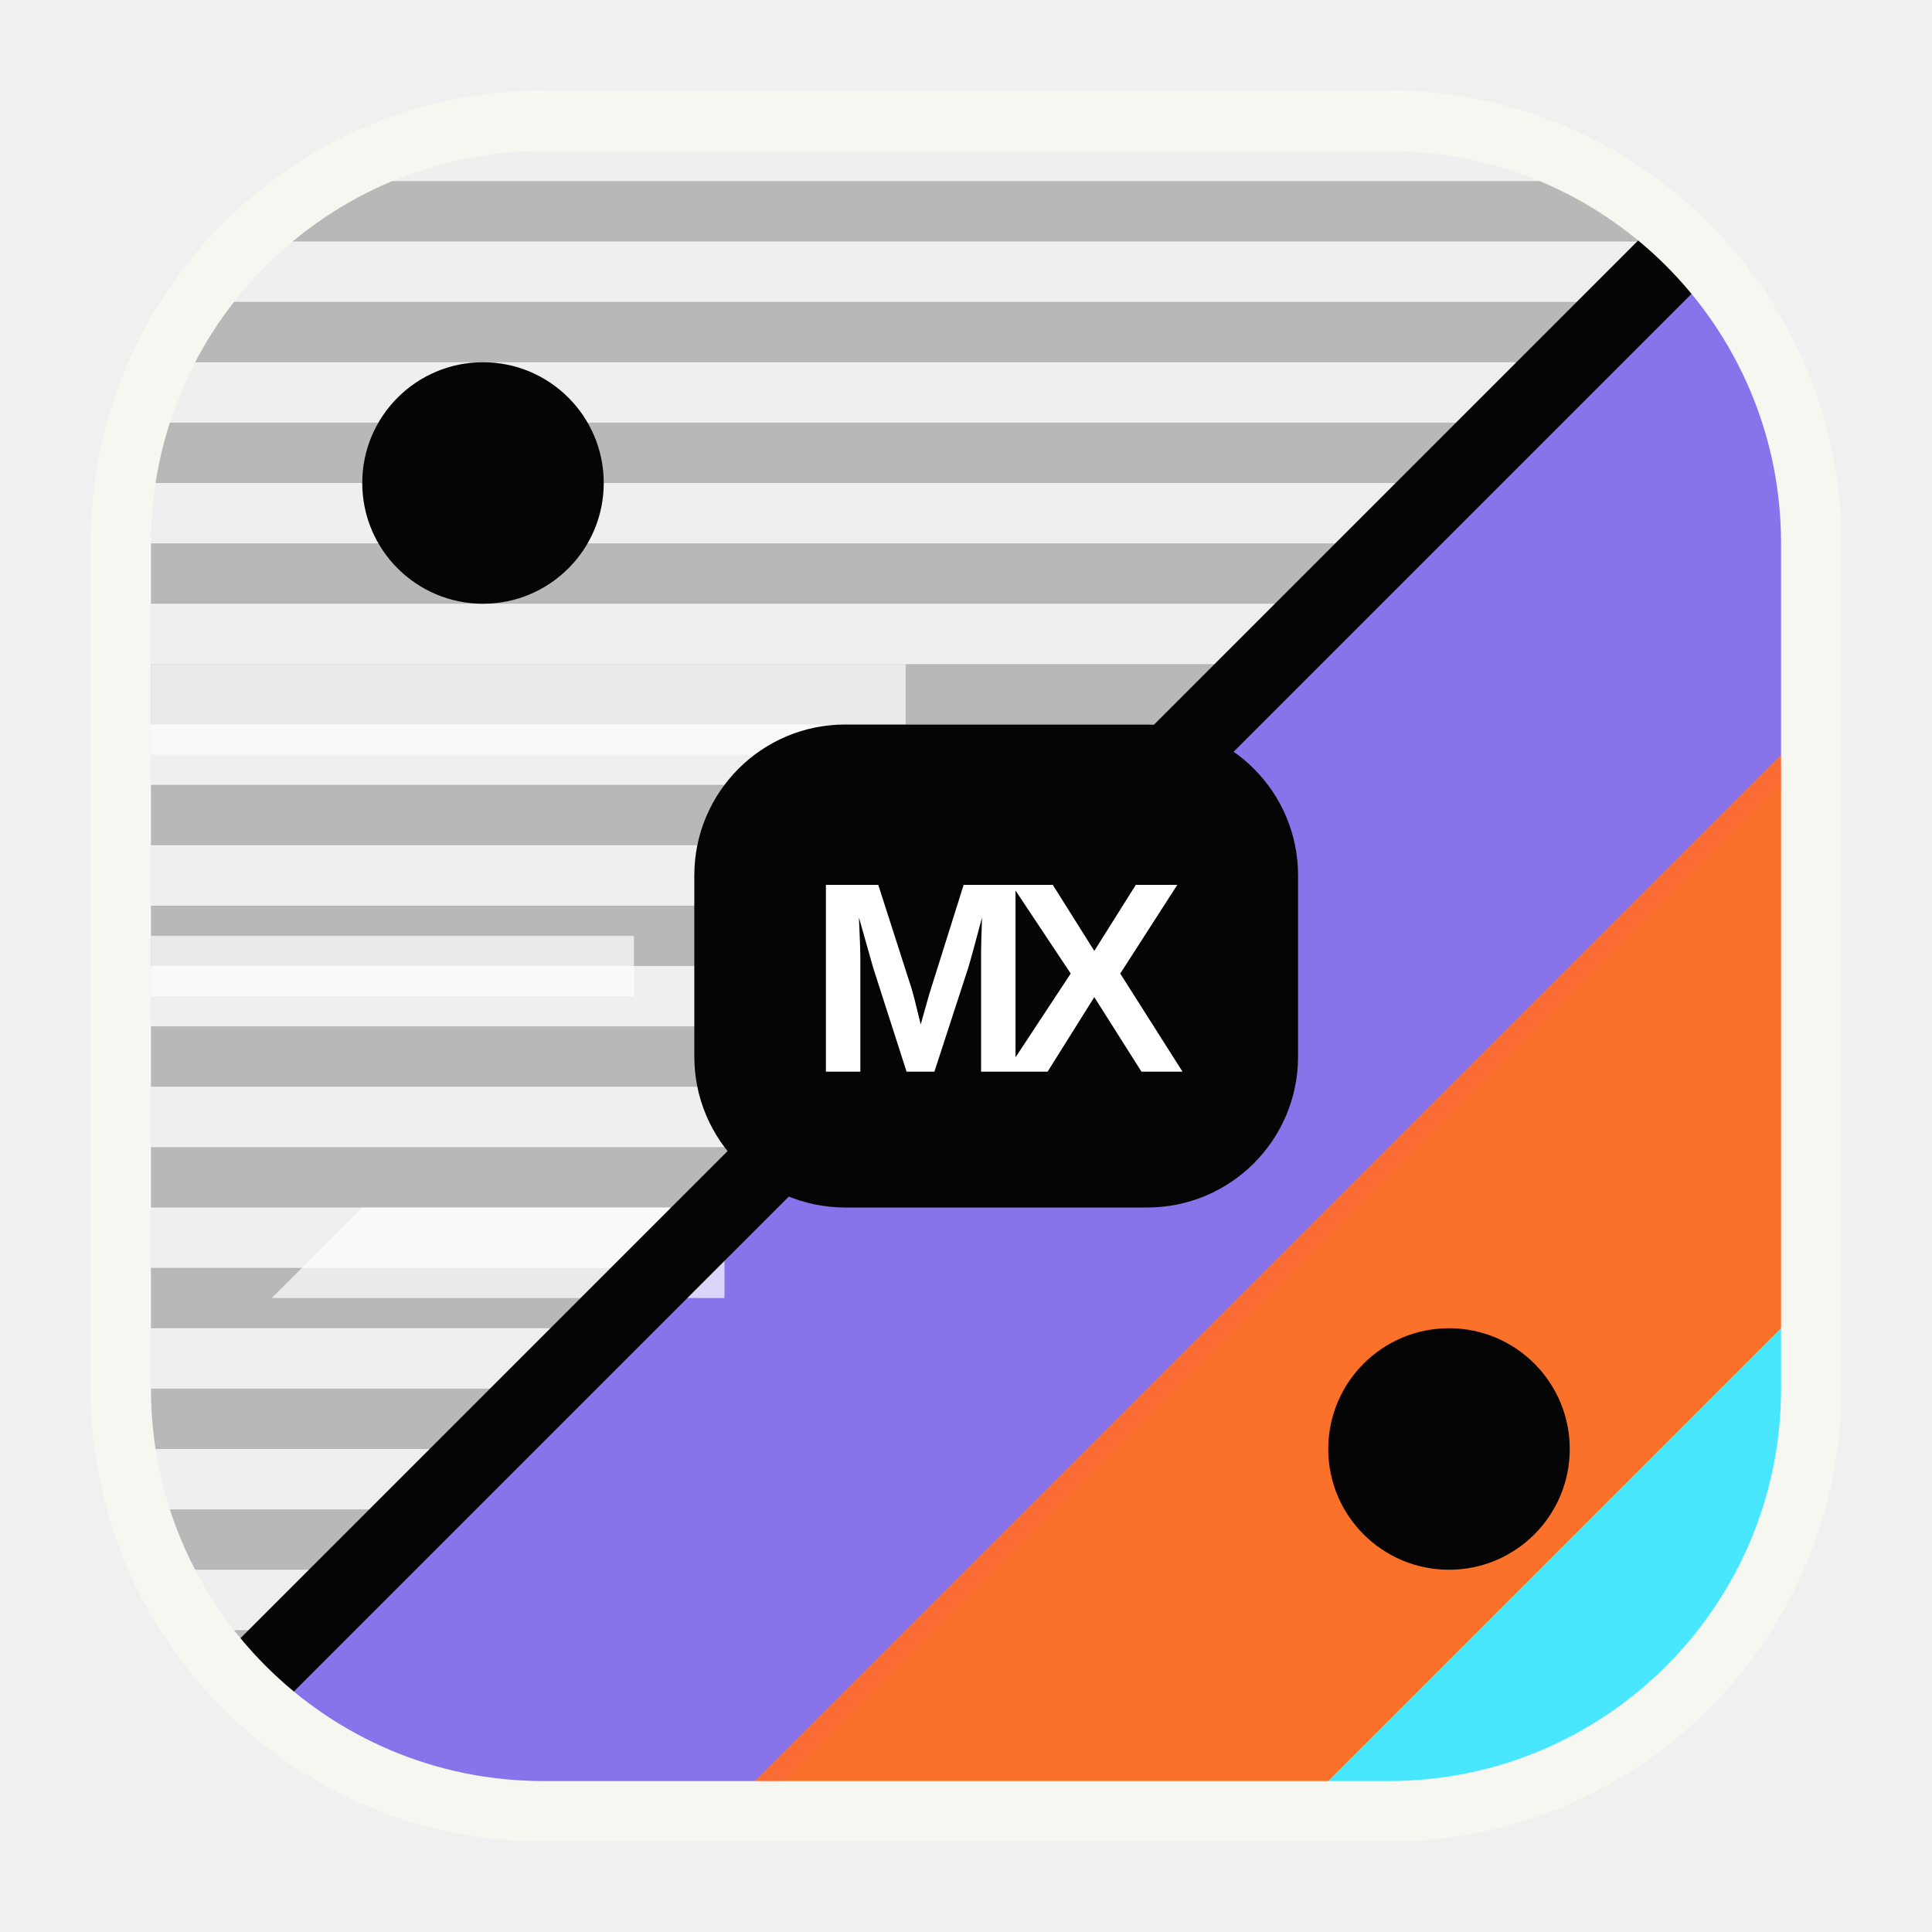
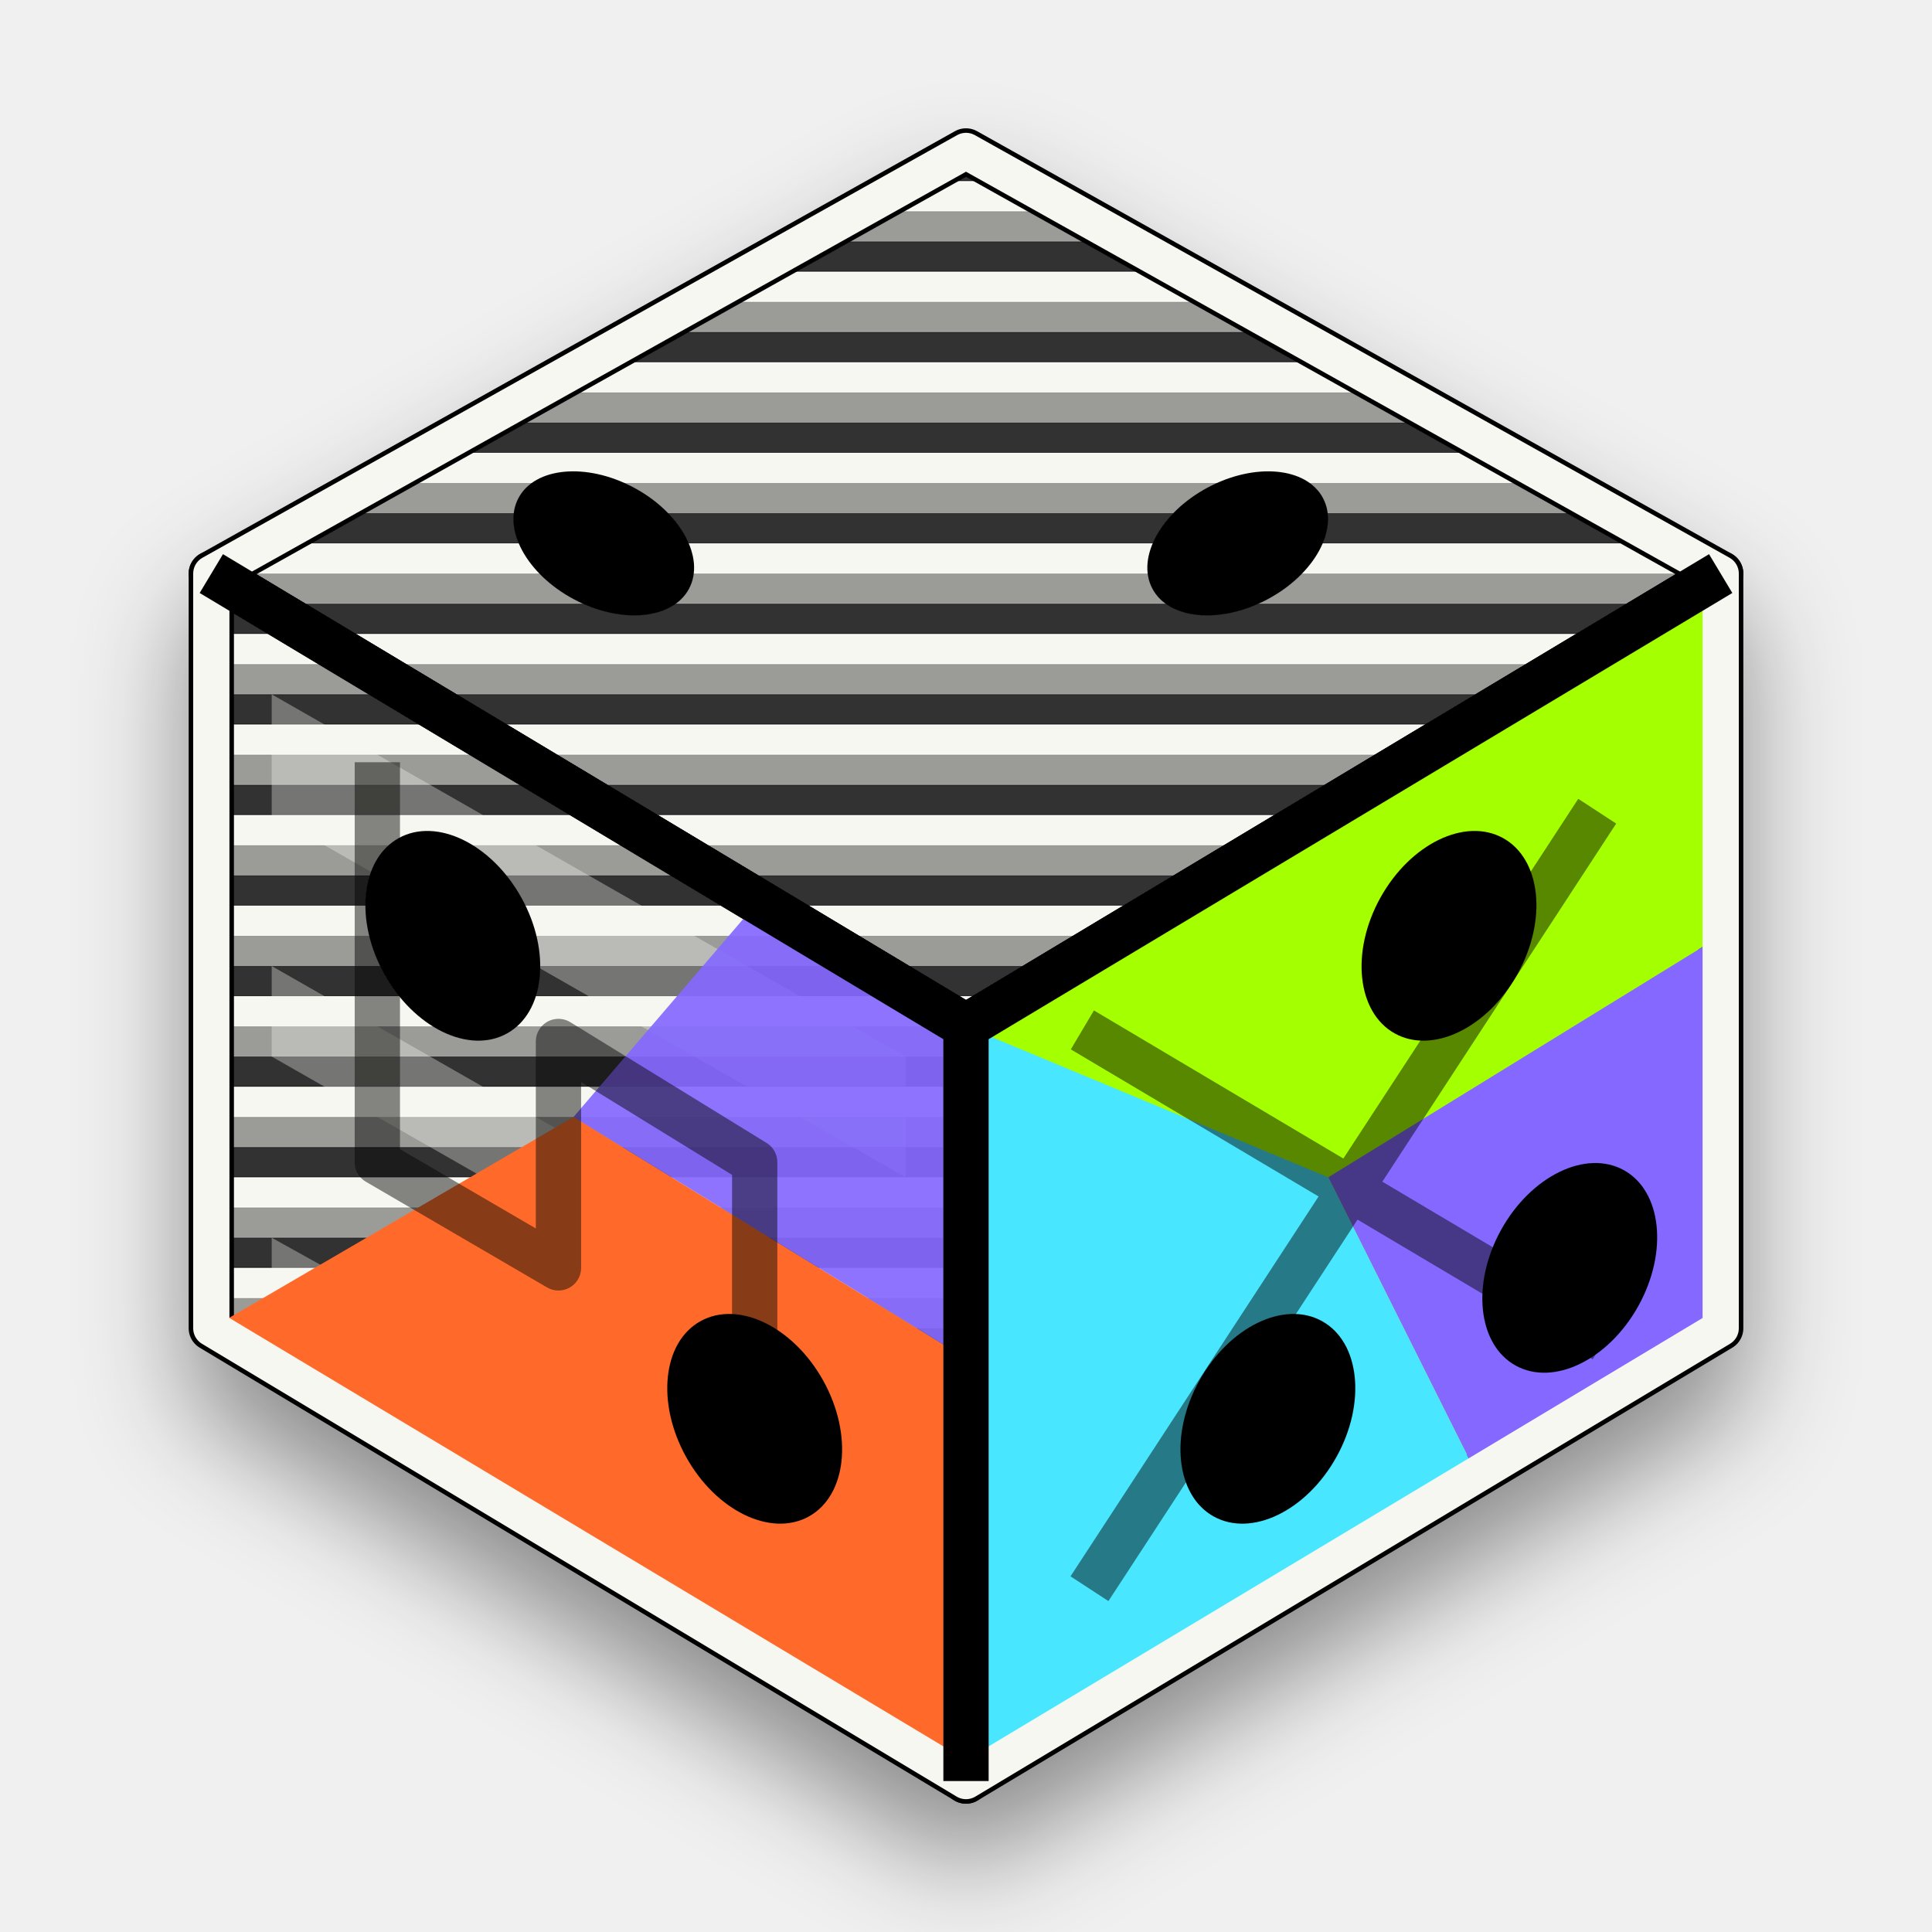
<svg xmlns="http://www.w3.org/2000/svg" viewBox="0 0 64 64" role="img" aria-labelledby="title desc">
  <defs>
-     <clipPath id="die-clip">
-       <rect x="4" y="4" width="56" height="56" rx="14" />
-     </clipPath>
-     <pattern id="scanline-pattern" width="4" height="4" patternUnits="userSpaceOnUse">
-       <rect width="4" height="2" fill="#efefef" />
-       <rect y="2" width="4" height="2" fill="#b8b8b8" />
+     <pattern id="scanline-pattern" width="3" height="3" patternUnits="userSpaceOnUse">
+       <rect width="3" height="1" fill="#f7f7f2" />
+       <rect y="1" width="3" height="1" fill="#9b9b98" />
+       <rect y="2" width="3" height="1" fill="#303030" />
    </pattern>
+     <filter id="die-shadow" x="-20%" y="-20%" width="140%" height="150%">
+       <feDropShadow dx="0" dy="2" stdDeviation="1.8" flood-color="#000" flood-opacity=".42" />
+     </filter>
  </defs>
-   <g clip-path="url(#die-clip)">
-     <rect x="4" y="4" width="56" height="56" fill="#080808" />
-     <path d="M4 4H60L4 60Z" fill="url(#scanline-pattern)" />
-     <path d="M60 4V60H4Z" fill="#a4ff00" />
-     <path d="M60 4V25L25 60H4Z" fill="#8468ff" opacity=".92" />
-     <path d="M60 24V43L43 60H24Z" fill="#ff6b2c" opacity=".96" />
-     <path d="M60 43V60H43Z" fill="#48e7ff" />
-     <path d="M5 22h25v3H5zm0 9h16v2H5zm7 9h12v3H9z" fill="#fff" opacity=".7" />
-     <circle cx="16" cy="16" r="4" fill="#050505" />
-     <circle cx="30" cy="30" r="4" fill="#050505" />
-     <circle cx="48" cy="48" r="4" fill="#050505" />
-     <path d="M4 60 60 4" stroke="#050505" stroke-width="2.5" />
-     <rect x="23" y="24" width="20" height="16" rx="5" fill="#050505" />
-     <text x="33" y="35.5" fill="#fff" font-family="Arial, sans-serif" font-size="9" font-weight="900" text-anchor="middle" letter-spacing="-1">MX</text>
+   <g filter="url(#die-shadow)" stroke="#050505" stroke-linejoin="round" stroke-width="1.5">
+     <g id="crt-face">
+       <path d="M32 5 57 19 32 34 7 19Z" fill="url(#scanline-pattern)" />
+       <path d="M7 19 32 34 32 59 7 44Z" fill="url(#scanline-pattern)" />
+       <path d="M9 23 30 35V39L9 27ZM9 32 30 44V47L9 35ZM9 41 27 51V54L9 44Z" fill="#f7f7f2" stroke="none" opacity=".34" />
+     </g>
+     <g id="spectrum-face">
+       <path d="M32 34 57 19 57 44 32 59Z" fill="#a4ff00" />
+       <path d="M32 34 57 19 57 31 44 39Z" fill="#a4ff00" stroke="none" />
+       <path d="M44 39 57 31 57 44 49 49Z" fill="#8468ff" stroke="none" />
+       <path d="M32 34 44 39 49 49 32 59Z" fill="#48e7ff" stroke="none" />
+       <path d="M7 44 32 59 32 45 19 37Z" fill="#ff6b2c" stroke="none" />
+       <path d="M19 37 32 45 32 34 25 30Z" fill="#8468ff" stroke="none" opacity=".92" />
+     </g>
+     <g fill="#050505" stroke="none">
+       <ellipse cx="20" cy="18" rx="3.2" ry="2.1" transform="rotate(28 20 18)" />
+       <ellipse cx="41" cy="18" rx="3.2" ry="2.1" transform="rotate(-28 41 18)" />
+       <ellipse cx="15" cy="31" rx="2.6" ry="3.7" transform="rotate(-29 15 31)" />
+       <ellipse cx="25" cy="47" rx="2.6" ry="3.7" transform="rotate(-29 25 47)" />
+       <ellipse cx="48" cy="31" rx="2.6" ry="3.7" transform="rotate(29 48 31)" />
+       <ellipse cx="42" cy="47" rx="2.6" ry="3.7" transform="rotate(29 42 47)" />
+       <ellipse cx="52" cy="42" rx="2.6" ry="3.7" transform="rotate(29 52 42)" />
+     </g>
+     <g id="mx-negative-space" fill="none" stroke="#050505" stroke-linecap="square" opacity=".48">
+       <path d="M12.5 26V38.5L18.5 42V34.5L25 38.5V49" />
+       <path d="M36.5 34.5 52.5 44M52.5 27.5 36.5 52" />
+     </g>
+     <path d="M32 5 57 19 57 44 32 59 7 44V19Z" fill="none" stroke="#f7f7f2" stroke-width="1.2" />
+     <path d="M7 19 32 34 57 19M32 34V59" fill="none" stroke="#050505" />
  </g>
-   <rect x="4" y="4" width="56" height="56" rx="14" fill="none" stroke="#f7f7f2" stroke-width="2" />
</svg>
